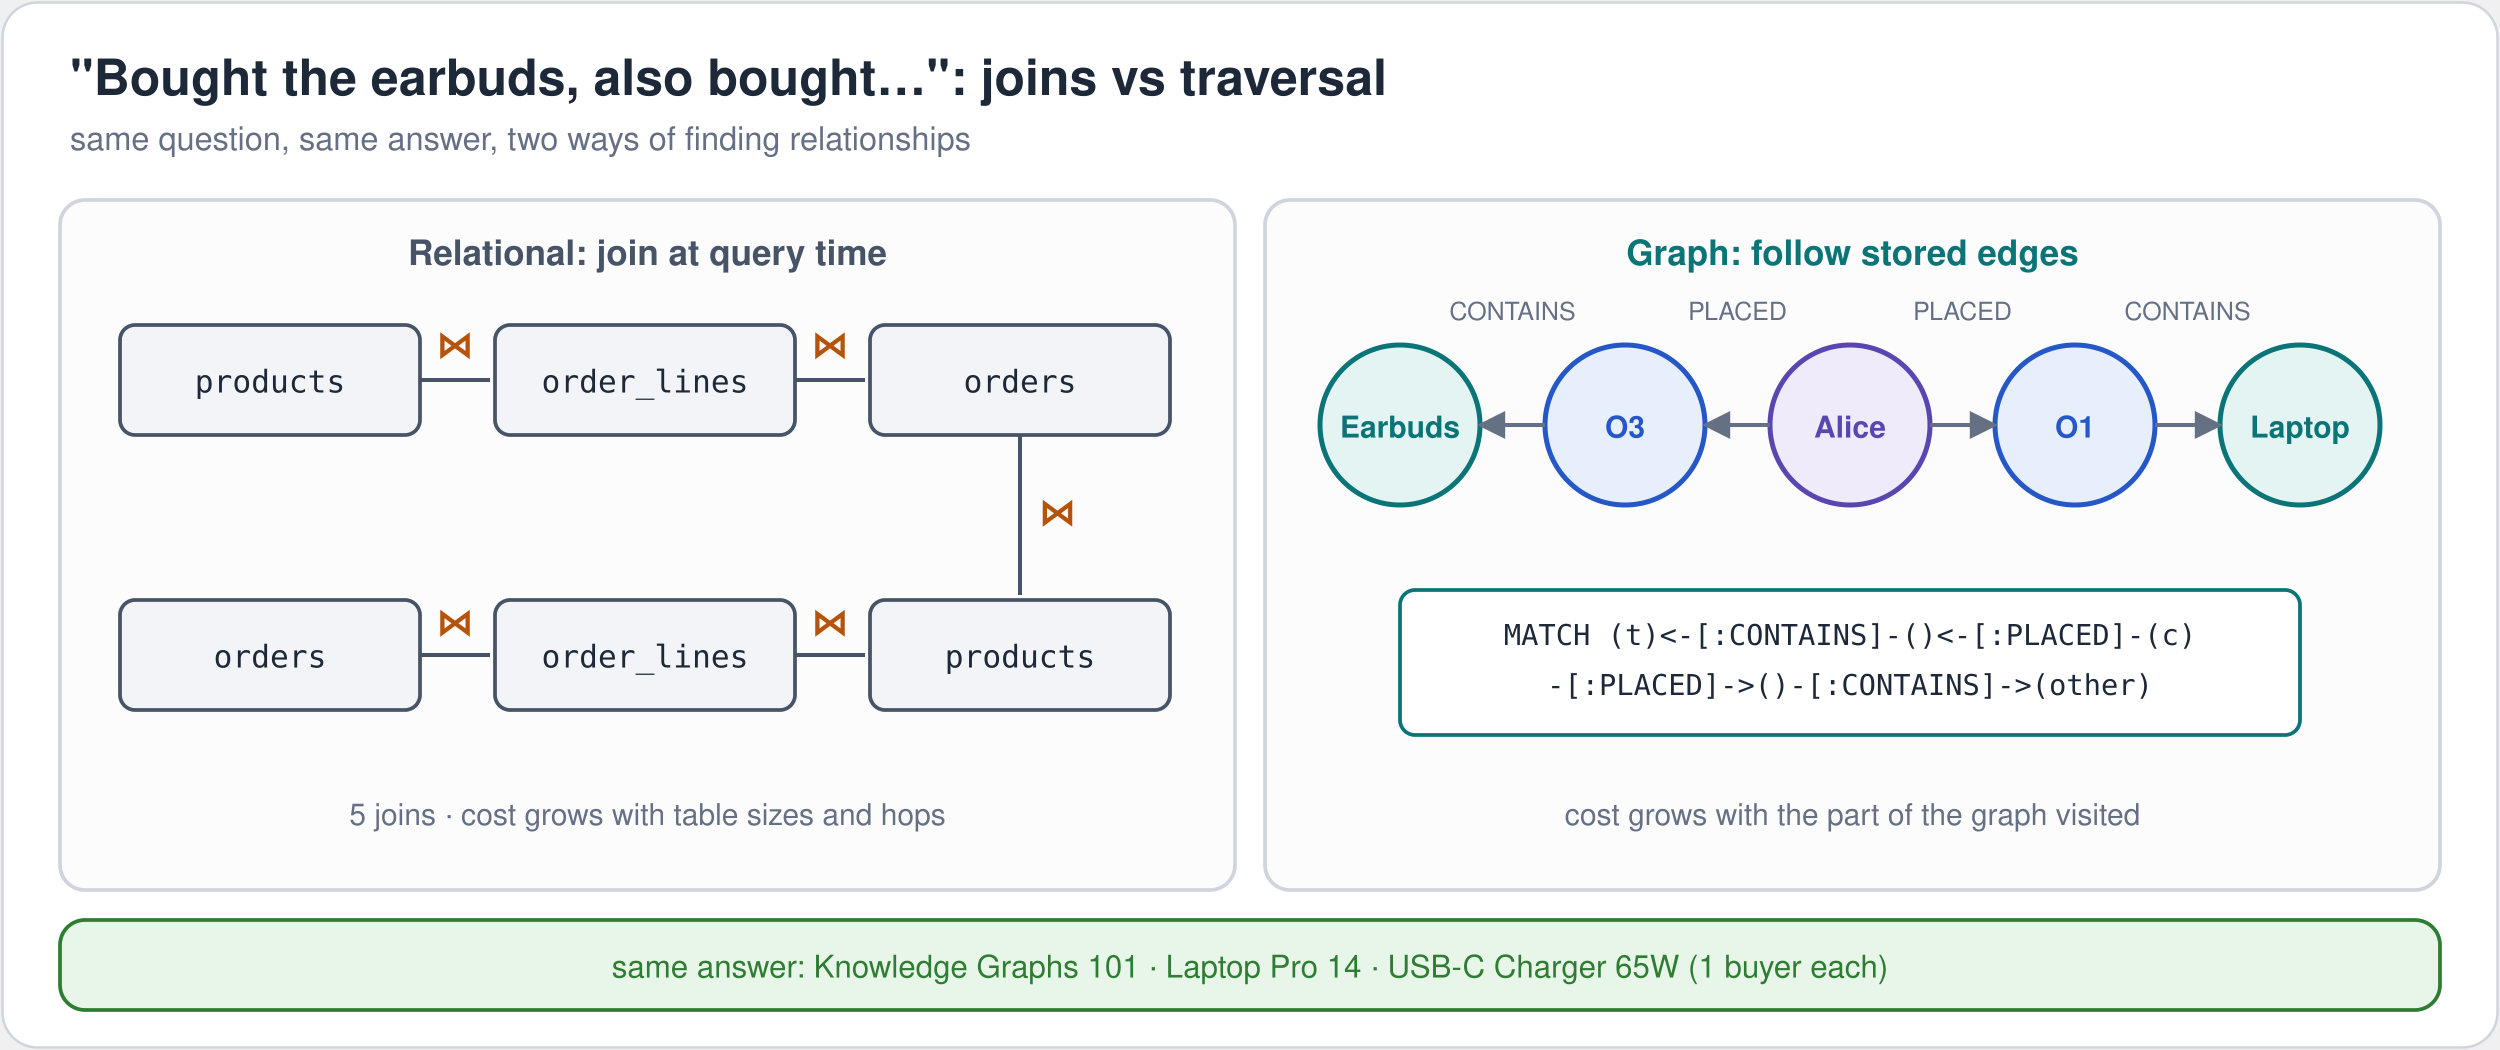
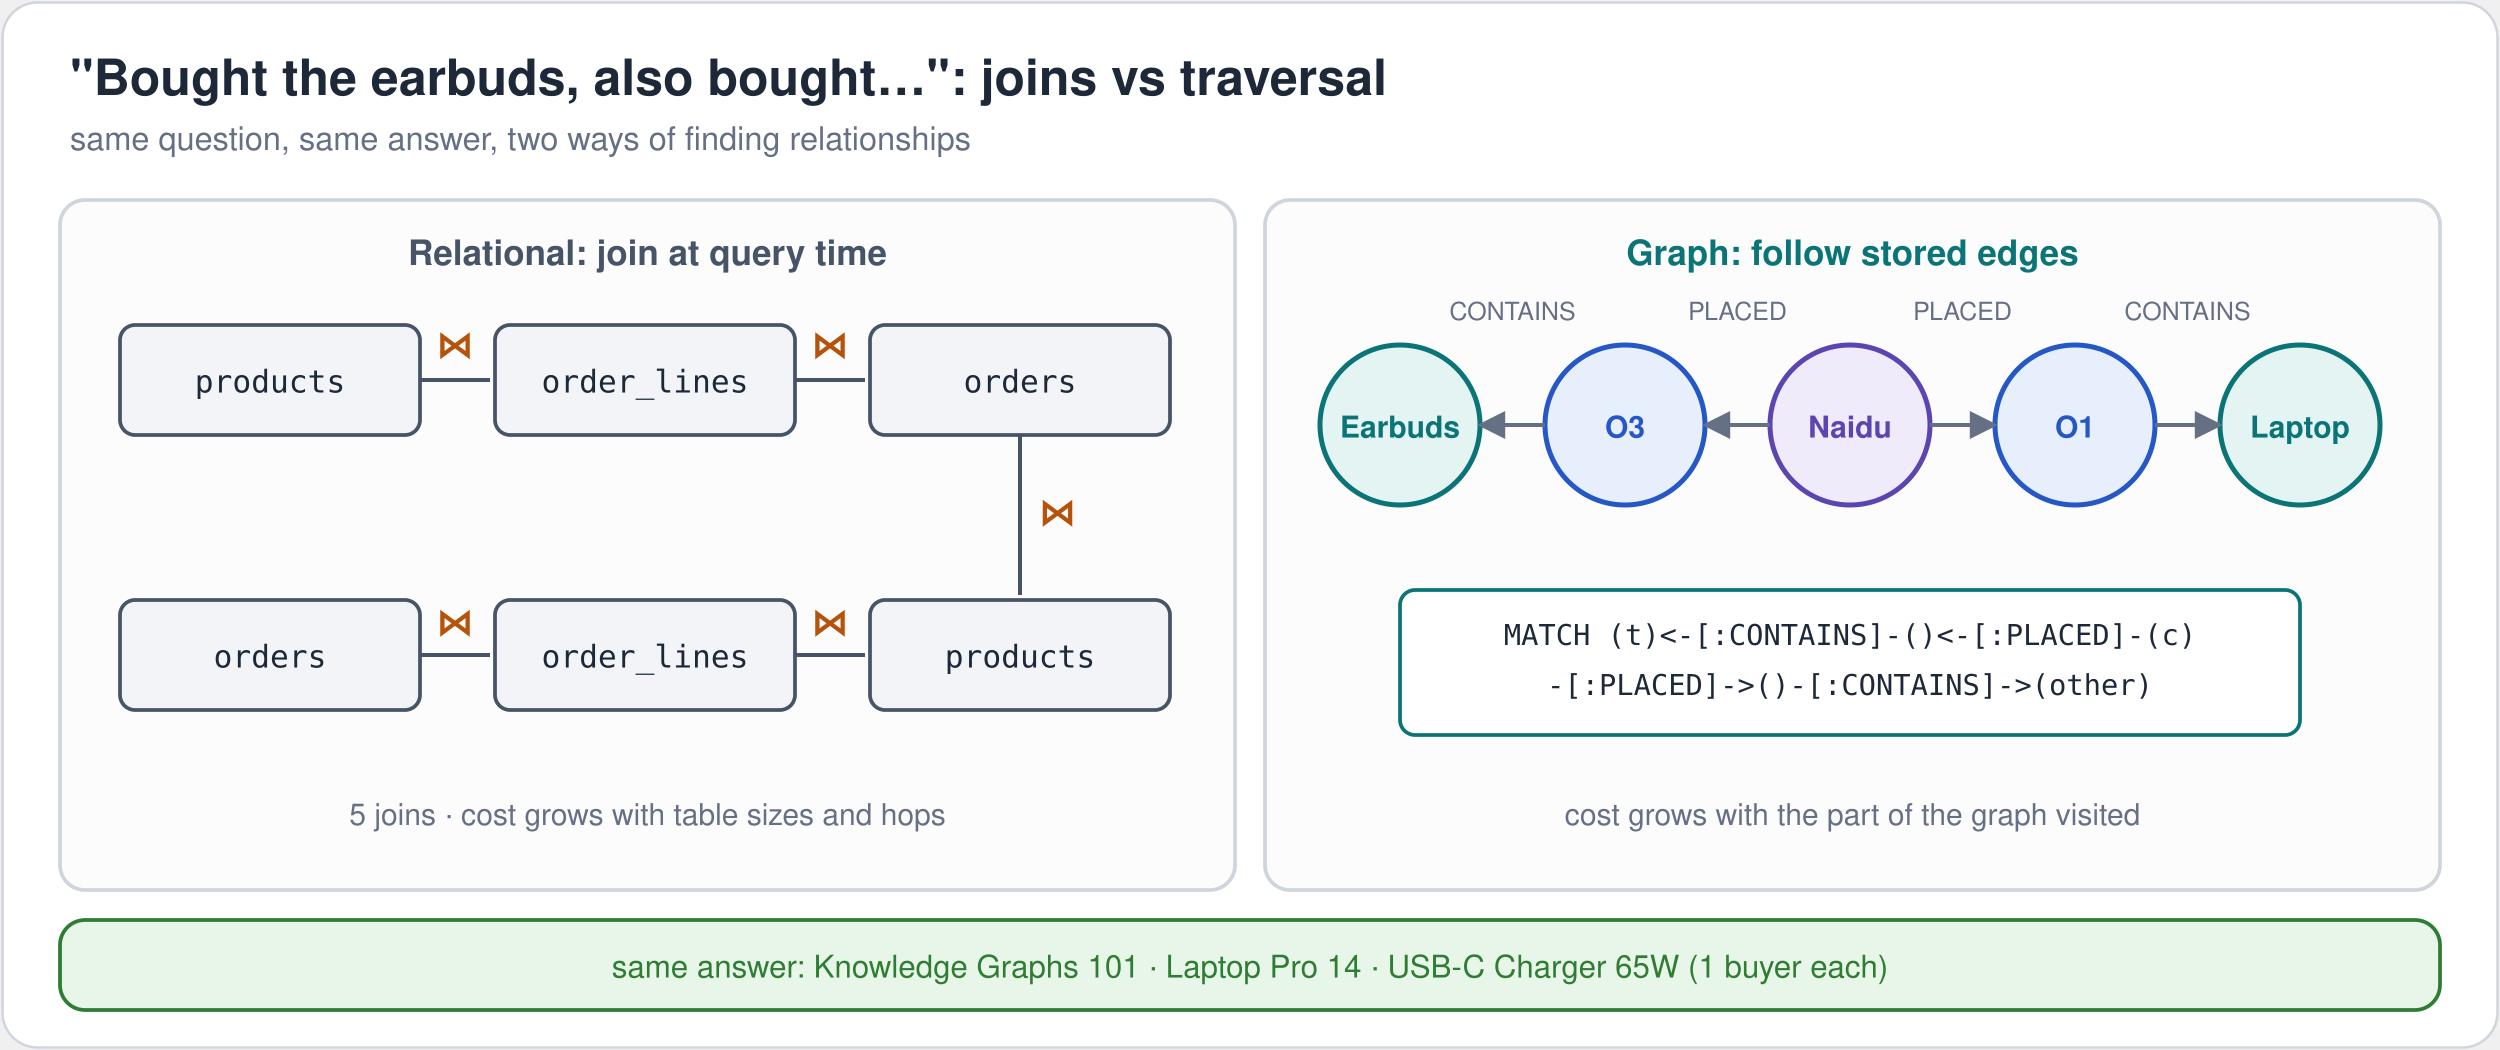
<svg xmlns="http://www.w3.org/2000/svg" width="1000" height="420" viewBox="0 0 1000 420" role="img" aria-label="SQL joins versus graph traversal">
  <defs>
    <marker id="arrow" viewBox="0 0 10 10" refX="9" refY="5" markerWidth="7" markerHeight="7" orient="auto-start-reverse">
      <path d="M0,0 L10,5 L0,10 z" fill="#667085" />
    </marker>
    <marker id="arrow-start" viewBox="0 0 10 10" refX="1" refY="5" markerWidth="7" markerHeight="7" orient="auto">
      <path d="M10,0 L0,5 L10,10 z" fill="#667085" />
    </marker>
  </defs>
  <rect x="1" y="1" width="998" height="418" rx="14" fill="#ffffff" stroke="#D0D5DD" stroke-width="1" />
  <text x="28" y="38" font-family="Segoe UI, Helvetica, Arial, sans-serif" font-size="20" font-weight="700" text-anchor="start" fill="#1D2939">"Bought the earbuds, also bought…": joins vs traversal</text>
  <text x="28" y="60" font-family="Segoe UI, Helvetica, Arial, sans-serif" font-size="13" font-weight="normal" text-anchor="start" fill="#667085">same question, same answer, two ways of finding relationships</text>
  <rect x="24" y="80" width="470" height="276" rx="10" fill="#FCFCFD" stroke="#D0D5DD" stroke-width="1.5" />
  <text x="259" y="106" font-family="Segoe UI, Helvetica, Arial, sans-serif" font-size="14" font-weight="600" text-anchor="middle" fill="#475467">Relational: join at query time</text>
  <rect x="48" y="130" width="120" height="44" rx="6" fill="#F2F4F7" stroke="#475467" stroke-width="1.5" />
  <text x="108" y="157" font-family="SFMono-Regular, Consolas, Menlo, monospace" font-size="12.5" font-weight="normal" text-anchor="middle" fill="#1D2939">products</text>
  <rect x="198" y="130" width="120" height="44" rx="6" fill="#F2F4F7" stroke="#475467" stroke-width="1.5" />
  <text x="258" y="157" font-family="SFMono-Regular, Consolas, Menlo, monospace" font-size="12.5" font-weight="normal" text-anchor="middle" fill="#1D2939">order_lines</text>
  <rect x="348" y="130" width="120" height="44" rx="6" fill="#F2F4F7" stroke="#475467" stroke-width="1.5" />
  <text x="408" y="157" font-family="SFMono-Regular, Consolas, Menlo, monospace" font-size="12.5" font-weight="normal" text-anchor="middle" fill="#1D2939">orders</text>
  <rect x="48" y="240" width="120" height="44" rx="6" fill="#F2F4F7" stroke="#475467" stroke-width="1.5" />
  <text x="108" y="267" font-family="SFMono-Regular, Consolas, Menlo, monospace" font-size="12.5" font-weight="normal" text-anchor="middle" fill="#1D2939">orders</text>
  <rect x="198" y="240" width="120" height="44" rx="6" fill="#F2F4F7" stroke="#475467" stroke-width="1.5" />
  <text x="258" y="267" font-family="SFMono-Regular, Consolas, Menlo, monospace" font-size="12.5" font-weight="normal" text-anchor="middle" fill="#1D2939">order_lines</text>
  <rect x="348" y="240" width="120" height="44" rx="6" fill="#F2F4F7" stroke="#475467" stroke-width="1.5" />
  <text x="408" y="267" font-family="SFMono-Regular, Consolas, Menlo, monospace" font-size="12.5" font-weight="normal" text-anchor="middle" fill="#1D2939">products</text>
  <line x1="168" y1="152" x2="196" y2="152" stroke="#475467" stroke-width="1.6" />
  <line x1="318" y1="152" x2="346" y2="152" stroke="#475467" stroke-width="1.6" />
  <line x1="408" y1="174" x2="408" y2="238" stroke="#475467" stroke-width="1.6" />
  <line x1="346" y1="262" x2="318" y2="262" stroke="#475467" stroke-width="1.6" />
  <line x1="196" y1="262" x2="168" y2="262" stroke="#475467" stroke-width="1.6" />
  <text x="182" y="143" font-family="Segoe UI, Helvetica, Arial, sans-serif" font-size="15" font-weight="700" text-anchor="middle" fill="#B45309">⋈</text>
  <text x="332" y="143" font-family="Segoe UI, Helvetica, Arial, sans-serif" font-size="15" font-weight="700" text-anchor="middle" fill="#B45309">⋈</text>
  <text x="423" y="210" font-family="Segoe UI, Helvetica, Arial, sans-serif" font-size="15" font-weight="700" text-anchor="middle" fill="#B45309">⋈</text>
  <text x="332" y="254" font-family="Segoe UI, Helvetica, Arial, sans-serif" font-size="15" font-weight="700" text-anchor="middle" fill="#B45309">⋈</text>
  <text x="182" y="254" font-family="Segoe UI, Helvetica, Arial, sans-serif" font-size="15" font-weight="700" text-anchor="middle" fill="#B45309">⋈</text>
  <text x="259" y="330" font-family="Segoe UI, Helvetica, Arial, sans-serif" font-size="12" font-weight="normal" text-anchor="middle" fill="#667085">5 joins · cost grows with table sizes and hops</text>
  <rect x="506" y="80" width="470" height="276" rx="10" fill="#FCFCFD" stroke="#D0D5DD" stroke-width="1.5" />
  <text x="741" y="106" font-family="Segoe UI, Helvetica, Arial, sans-serif" font-size="14" font-weight="600" text-anchor="middle" fill="#0B7477">Graph: follow stored edges</text>
  <circle cx="560" cy="170" r="32" fill="#E3F4F3" stroke="#0B7477" stroke-width="2" />
  <text x="560" y="175" font-family="Segoe UI, Helvetica, Arial, sans-serif" font-size="12" font-weight="600" text-anchor="middle" fill="#0B7477">Earbuds</text>
  <circle cx="650" cy="170" r="32" fill="#E7EFFD" stroke="#2557C7" stroke-width="2" />
  <text x="650" y="175" font-family="Segoe UI, Helvetica, Arial, sans-serif" font-size="12" font-weight="600" text-anchor="middle" fill="#2557C7">O3</text>
  <circle cx="740" cy="170" r="32" fill="#EFEBFB" stroke="#5B45B0" stroke-width="2" />
-   <text x="740" y="175" font-family="Segoe UI, Helvetica, Arial, sans-serif" font-size="12" font-weight="600" text-anchor="middle" fill="#5B45B0">Alice</text>
+   <text x="740" y="175" font-family="Segoe UI, Helvetica, Arial, sans-serif" font-size="12" font-weight="600" text-anchor="middle" fill="#5B45B0">Naidu</text>
  <circle cx="830" cy="170" r="32" fill="#E7EFFD" stroke="#2557C7" stroke-width="2" />
  <text x="830" y="175" font-family="Segoe UI, Helvetica, Arial, sans-serif" font-size="12" font-weight="600" text-anchor="middle" fill="#2557C7">O1</text>
  <circle cx="920" cy="170" r="32" fill="#E3F4F3" stroke="#0B7477" stroke-width="2" />
  <text x="920" y="175" font-family="Segoe UI, Helvetica, Arial, sans-serif" font-size="12" font-weight="600" text-anchor="middle" fill="#0B7477">Laptop</text>
  <line x1="618" y1="170" x2="592" y2="170" stroke="#667085" stroke-width="1.6" marker-end="url(#arrow)" />
  <text x="605.0" y="128" font-family="Segoe UI, Helvetica, Arial, sans-serif" font-size="10" font-weight="normal" text-anchor="middle" fill="#667085">CONTAINS</text>
  <line x1="708" y1="170" x2="682" y2="170" stroke="#667085" stroke-width="1.6" marker-end="url(#arrow)" />
  <text x="695.0" y="128" font-family="Segoe UI, Helvetica, Arial, sans-serif" font-size="10" font-weight="normal" text-anchor="middle" fill="#667085">PLACED</text>
  <line x1="772" y1="170" x2="798" y2="170" stroke="#667085" stroke-width="1.6" marker-end="url(#arrow)" />
  <text x="785.0" y="128" font-family="Segoe UI, Helvetica, Arial, sans-serif" font-size="10" font-weight="normal" text-anchor="middle" fill="#667085">PLACED</text>
  <line x1="862" y1="170" x2="888" y2="170" stroke="#667085" stroke-width="1.6" marker-end="url(#arrow)" />
  <text x="875.0" y="128" font-family="Segoe UI, Helvetica, Arial, sans-serif" font-size="10" font-weight="normal" text-anchor="middle" fill="#667085">CONTAINS</text>
  <rect x="560" y="236" width="360" height="58" rx="6" fill="#fff" stroke="#0B7477" stroke-width="1.5" />
  <text x="740" y="258" font-family="SFMono-Regular, Consolas, Menlo, monospace" font-size="11.5" font-weight="normal" text-anchor="middle" fill="#1D2939">MATCH (t)&lt;-[:CONTAINS]-()&lt;-[:PLACED]-(c)</text>
  <text x="740" y="278" font-family="SFMono-Regular, Consolas, Menlo, monospace" font-size="11.5" font-weight="normal" text-anchor="middle" fill="#1D2939">      -[:PLACED]-&gt;()-[:CONTAINS]-&gt;(other)</text>
  <text x="741" y="330" font-family="Segoe UI, Helvetica, Arial, sans-serif" font-size="12" font-weight="normal" text-anchor="middle" fill="#667085">cost grows with the part of the graph visited</text>
  <rect x="24" y="368" width="952" height="36" rx="10" fill="#E8F5E9" stroke="#2E7D32" stroke-width="1.5" />
  <text x="500" y="391" font-family="Segoe UI, Helvetica, Arial, sans-serif" font-size="12.5" font-weight="normal" text-anchor="middle" fill="#2E7D32">same answer: Knowledge Graphs 101 · Laptop Pro 14 · USB-C Charger 65W (1 buyer each)</text>
</svg>
